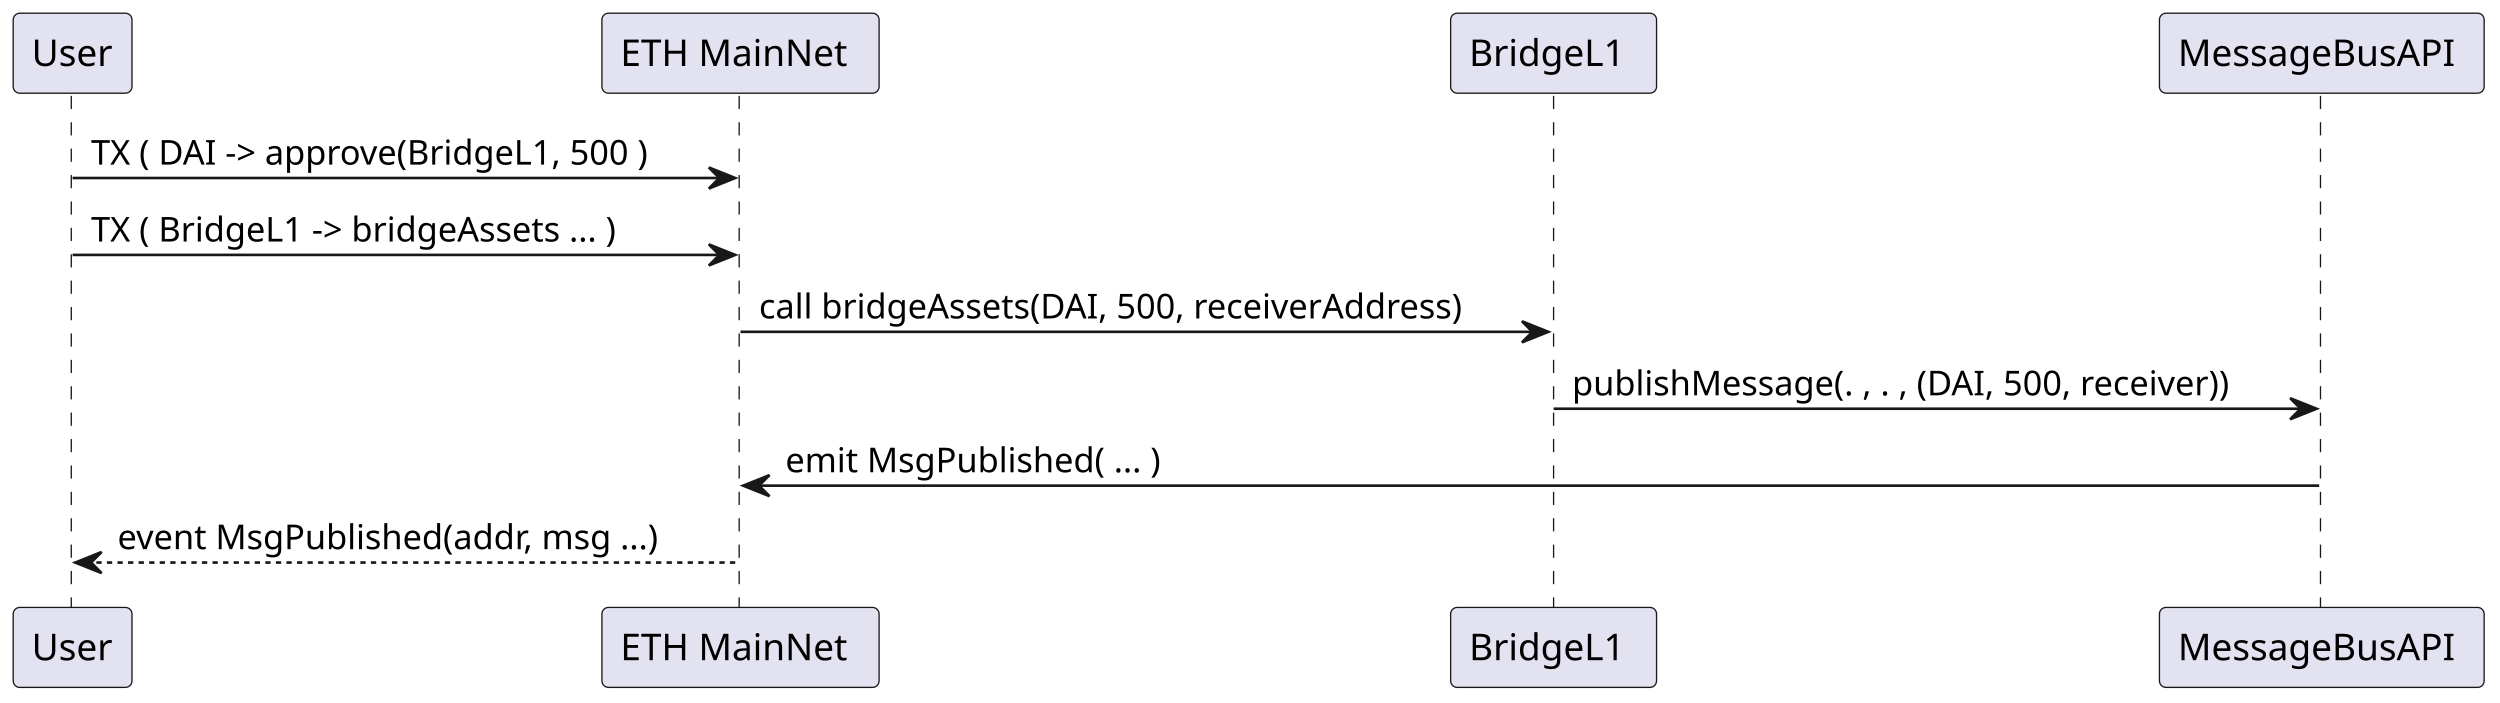
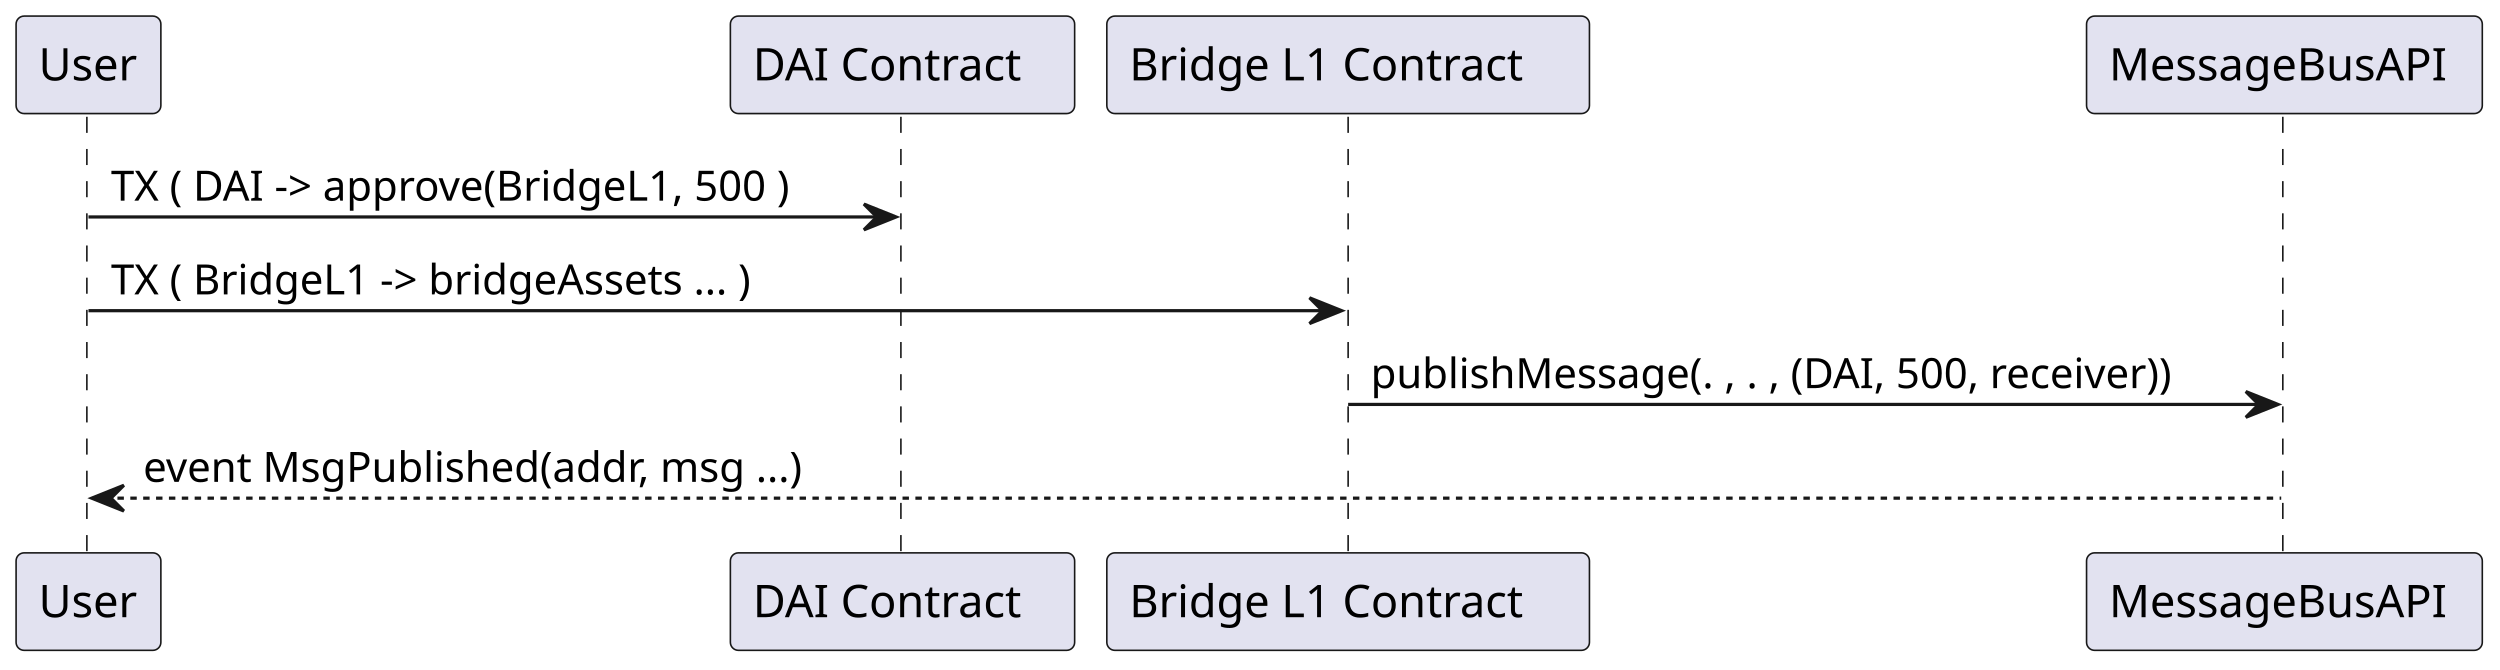
- <svg xmlns="http://www.w3.org/2000/svg" contentStyleType="text/css" height="266px" preserveAspectRatio="none" style="width:947px;height:266px;background:#FFFFFF;" version="1.1" viewBox="0 0 947 266" width="947px" zoomAndPan="magnify">
+ <svg xmlns="http://www.w3.org/2000/svg" contentStyleType="text/css" height="208px" preserveAspectRatio="none" style="width:777px;height:208px;background:#FFFFFF;" version="1.1" viewBox="0 0 777 208" width="777px" zoomAndPan="magnify">
  <defs />
  <g>
-     <line style="stroke:#181818;stroke-width:0.5;stroke-dasharray:5.0,5.0;" x1="27" x2="27" y1="36.297" y2="231.094" />
-     <line style="stroke:#181818;stroke-width:0.5;stroke-dasharray:5.0,5.0;" x1="280" x2="280" y1="36.297" y2="231.094" />
-     <line style="stroke:#181818;stroke-width:0.5;stroke-dasharray:5.0,5.0;" x1="588.5" x2="588.5" y1="36.297" y2="231.094" />
-     <line style="stroke:#181818;stroke-width:0.5;stroke-dasharray:5.0,5.0;" x1="879" x2="879" y1="36.297" y2="231.094" />
+     <line style="stroke:#181818;stroke-width:0.5;stroke-dasharray:5.0,5.0;" x1="27" x2="27" y1="36.297" y2="172.828" />
+     <line style="stroke:#181818;stroke-width:0.5;stroke-dasharray:5.0,5.0;" x1="280" x2="280" y1="36.297" y2="172.828" />
+     <line style="stroke:#181818;stroke-width:0.5;stroke-dasharray:5.0,5.0;" x1="419" x2="419" y1="36.297" y2="172.828" />
+     <line style="stroke:#181818;stroke-width:0.5;stroke-dasharray:5.0,5.0;" x1="709.5" x2="709.5" y1="36.297" y2="172.828" />
    <rect fill="#E2E2F0" height="30.297" rx="2.5" ry="2.5" style="stroke:#181818;stroke-width:0.5;" width="45" x="5" y="5" />
    <text fill="#000000" font-family="sans-serif" font-size="14" lengthAdjust="spacing" textLength="31" x="12" y="24.995">User</text>
-     <rect fill="#E2E2F0" height="30.297" rx="2.5" ry="2.5" style="stroke:#181818;stroke-width:0.5;" width="45" x="5" y="230.094" />
-     <text fill="#000000" font-family="sans-serif" font-size="14" lengthAdjust="spacing" textLength="31" x="12" y="250.089">User</text>
-     <rect fill="#E2E2F0" height="30.297" rx="2.5" ry="2.5" style="stroke:#181818;stroke-width:0.5;" width="105" x="228" y="5" />
-     <text fill="#000000" font-family="sans-serif" font-size="14" lengthAdjust="spacing" textLength="91" x="235" y="24.995">ETH MainNet</text>
-     <rect fill="#E2E2F0" height="30.297" rx="2.5" ry="2.5" style="stroke:#181818;stroke-width:0.5;" width="105" x="228" y="230.094" />
-     <text fill="#000000" font-family="sans-serif" font-size="14" lengthAdjust="spacing" textLength="91" x="235" y="250.089">ETH MainNet</text>
-     <rect fill="#E2E2F0" height="30.297" rx="2.5" ry="2.5" style="stroke:#181818;stroke-width:0.5;" width="78" x="549.5" y="5" />
-     <text fill="#000000" font-family="sans-serif" font-size="14" lengthAdjust="spacing" textLength="64" x="556.5" y="24.995">BridgeL1</text>
-     <rect fill="#E2E2F0" height="30.297" rx="2.5" ry="2.5" style="stroke:#181818;stroke-width:0.5;" width="78" x="549.5" y="230.094" />
-     <text fill="#000000" font-family="sans-serif" font-size="14" lengthAdjust="spacing" textLength="64" x="556.5" y="250.089">BridgeL1</text>
-     <rect fill="#E2E2F0" height="30.297" rx="2.5" ry="2.5" style="stroke:#181818;stroke-width:0.5;" width="123" x="818" y="5" />
-     <text fill="#000000" font-family="sans-serif" font-size="14" lengthAdjust="spacing" textLength="109" x="825" y="24.995">MessageBusAPI</text>
-     <rect fill="#E2E2F0" height="30.297" rx="2.5" ry="2.5" style="stroke:#181818;stroke-width:0.5;" width="123" x="818" y="230.094" />
-     <text fill="#000000" font-family="sans-serif" font-size="14" lengthAdjust="spacing" textLength="109" x="825" y="250.089">MessageBusAPI</text>
+     <rect fill="#E2E2F0" height="30.297" rx="2.5" ry="2.5" style="stroke:#181818;stroke-width:0.5;" width="45" x="5" y="171.828" />
+     <text fill="#000000" font-family="sans-serif" font-size="14" lengthAdjust="spacing" textLength="31" x="12" y="191.823">User</text>
+     <rect fill="#E2E2F0" height="30.297" rx="2.5" ry="2.5" style="stroke:#181818;stroke-width:0.5;" width="107" x="227" y="5" />
+     <text fill="#000000" font-family="sans-serif" font-size="14" lengthAdjust="spacing" textLength="93" x="234" y="24.995">DAI Contract</text>
+     <rect fill="#E2E2F0" height="30.297" rx="2.5" ry="2.5" style="stroke:#181818;stroke-width:0.5;" width="107" x="227" y="171.828" />
+     <text fill="#000000" font-family="sans-serif" font-size="14" lengthAdjust="spacing" textLength="93" x="234" y="191.823">DAI Contract</text>
+     <rect fill="#E2E2F0" height="30.297" rx="2.5" ry="2.5" style="stroke:#181818;stroke-width:0.5;" width="150" x="344" y="5" />
+     <text fill="#000000" font-family="sans-serif" font-size="14" lengthAdjust="spacing" textLength="136" x="351" y="24.995">Bridge L1 Contract</text>
+     <rect fill="#E2E2F0" height="30.297" rx="2.5" ry="2.5" style="stroke:#181818;stroke-width:0.5;" width="150" x="344" y="171.828" />
+     <text fill="#000000" font-family="sans-serif" font-size="14" lengthAdjust="spacing" textLength="136" x="351" y="191.823">Bridge L1 Contract</text>
+     <rect fill="#E2E2F0" height="30.297" rx="2.5" ry="2.5" style="stroke:#181818;stroke-width:0.5;" width="123" x="648.5" y="5" />
+     <text fill="#000000" font-family="sans-serif" font-size="14" lengthAdjust="spacing" textLength="109" x="655.5" y="24.995">MessageBusAPI</text>
+     <rect fill="#E2E2F0" height="30.297" rx="2.5" ry="2.5" style="stroke:#181818;stroke-width:0.5;" width="123" x="648.5" y="171.828" />
+     <text fill="#000000" font-family="sans-serif" font-size="14" lengthAdjust="spacing" textLength="109" x="655.5" y="191.823">MessageBusAPI</text>
    <polygon fill="#181818" points="268.5,63.43,278.5,67.43,268.5,71.43,272.5,67.43" style="stroke:#181818;stroke-width:1.0;" />
    <line style="stroke:#181818;stroke-width:1.0;" x1="27.5" x2="274.5" y1="67.43" y2="67.43" />
    <text fill="#000000" font-family="sans-serif" font-size="13" lengthAdjust="spacing" textLength="229" x="34.5" y="62.364">TX ( DAI -&gt; approve(BridgeL1, 500 )</text>
-     <polygon fill="#181818" points="268.5,92.562,278.5,96.562,268.5,100.562,272.5,96.562" style="stroke:#181818;stroke-width:1.0;" />
-     <line style="stroke:#181818;stroke-width:1.0;" x1="27.5" x2="274.5" y1="96.562" y2="96.562" />
+     <polygon fill="#181818" points="407,92.562,417,96.562,407,100.562,411,96.562" style="stroke:#181818;stroke-width:1.0;" />
+     <line style="stroke:#181818;stroke-width:1.0;" x1="27.5" x2="413" y1="96.562" y2="96.562" />
    <text fill="#000000" font-family="sans-serif" font-size="13" lengthAdjust="spacing" textLength="216" x="34.5" y="91.497">TX ( BridgeL1 -&gt; bridgeAssets ... )</text>
-     <polygon fill="#181818" points="576.5,121.695,586.5,125.695,576.5,129.695,580.5,125.695" style="stroke:#181818;stroke-width:1.0;" />
-     <line style="stroke:#181818;stroke-width:1.0;" x1="280.5" x2="582.5" y1="125.695" y2="125.695" />
-     <text fill="#000000" font-family="sans-serif" font-size="13" lengthAdjust="spacing" textLength="284" x="287.5" y="120.629">call bridgeAssets(DAI, 500, receiverAddress)</text>
-     <polygon fill="#181818" points="867.5,150.828,877.5,154.828,867.5,158.828,871.5,154.828" style="stroke:#181818;stroke-width:1.0;" />
-     <line style="stroke:#181818;stroke-width:1.0;" x1="588.5" x2="873.5" y1="154.828" y2="154.828" />
-     <text fill="#000000" font-family="sans-serif" font-size="13" lengthAdjust="spacing" textLength="267" x="595.5" y="149.762">publishMessage(. , . , (DAI, 500, receiver))</text>
-     <polygon fill="#181818" points="291.5,179.961,281.5,183.961,291.5,187.961,287.5,183.961" style="stroke:#181818;stroke-width:1.0;" />
-     <line style="stroke:#181818;stroke-width:1.0;" x1="285.5" x2="878.5" y1="183.961" y2="183.961" />
-     <text fill="#000000" font-family="sans-serif" font-size="13" lengthAdjust="spacing" textLength="149" x="297.5" y="178.895">emit MsgPublished( ... )</text>
-     <polygon fill="#181818" points="38.5,209.094,28.5,213.094,38.5,217.094,34.5,213.094" style="stroke:#181818;stroke-width:1.0;" />
-     <line style="stroke:#181818;stroke-width:1.0;stroke-dasharray:2.0,2.0;" x1="32.5" x2="279.5" y1="213.094" y2="213.094" />
-     <text fill="#000000" font-family="sans-serif" font-size="13" lengthAdjust="spacing" textLength="218" x="44.5" y="208.028">event MsgPublished(addr, msg ...)</text>
+     <polygon fill="#181818" points="698,121.695,708,125.695,698,129.695,702,125.695" style="stroke:#181818;stroke-width:1.0;" />
+     <line style="stroke:#181818;stroke-width:1.0;" x1="419" x2="704" y1="125.695" y2="125.695" />
+     <text fill="#000000" font-family="sans-serif" font-size="13" lengthAdjust="spacing" textLength="267" x="426" y="120.629">publishMessage(. , . , (DAI, 500, receiver))</text>
+     <polygon fill="#181818" points="38.5,150.828,28.5,154.828,38.5,158.828,34.5,154.828" style="stroke:#181818;stroke-width:1.0;" />
+     <line style="stroke:#181818;stroke-width:1.0;stroke-dasharray:2.0,2.0;" x1="32.5" x2="709" y1="154.828" y2="154.828" />
+     <text fill="#000000" font-family="sans-serif" font-size="13" lengthAdjust="spacing" textLength="218" x="44.5" y="149.762">event MsgPublished(addr, msg ...)</text>
  </g>
</svg>
